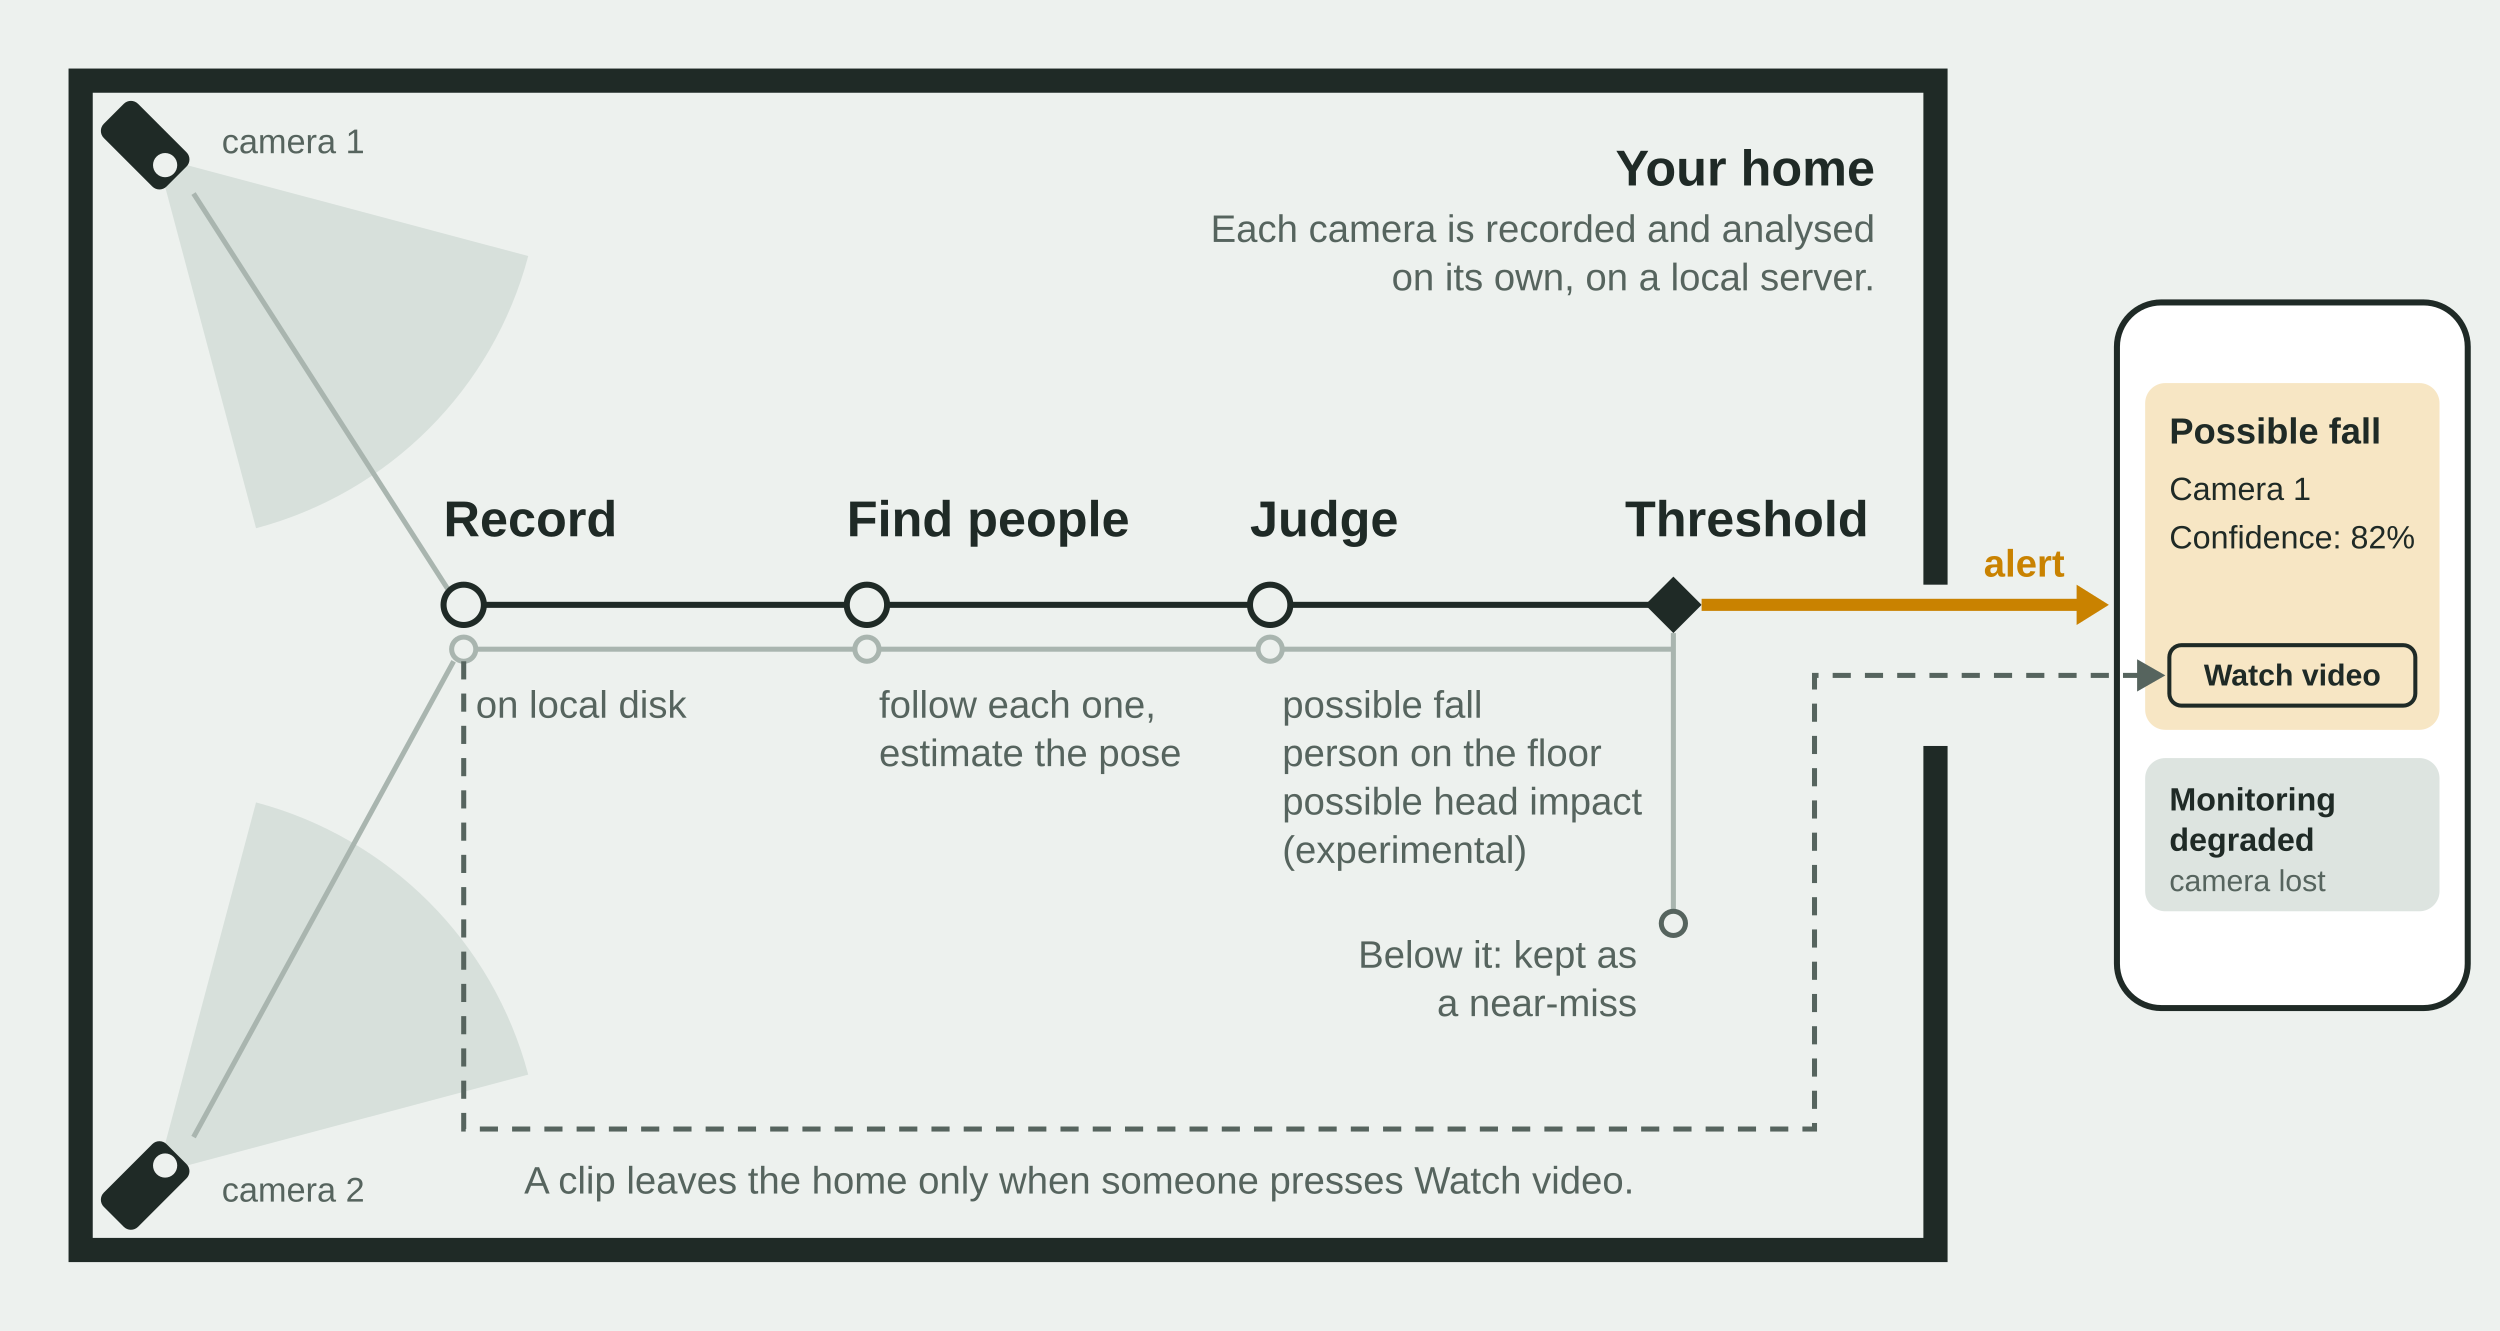
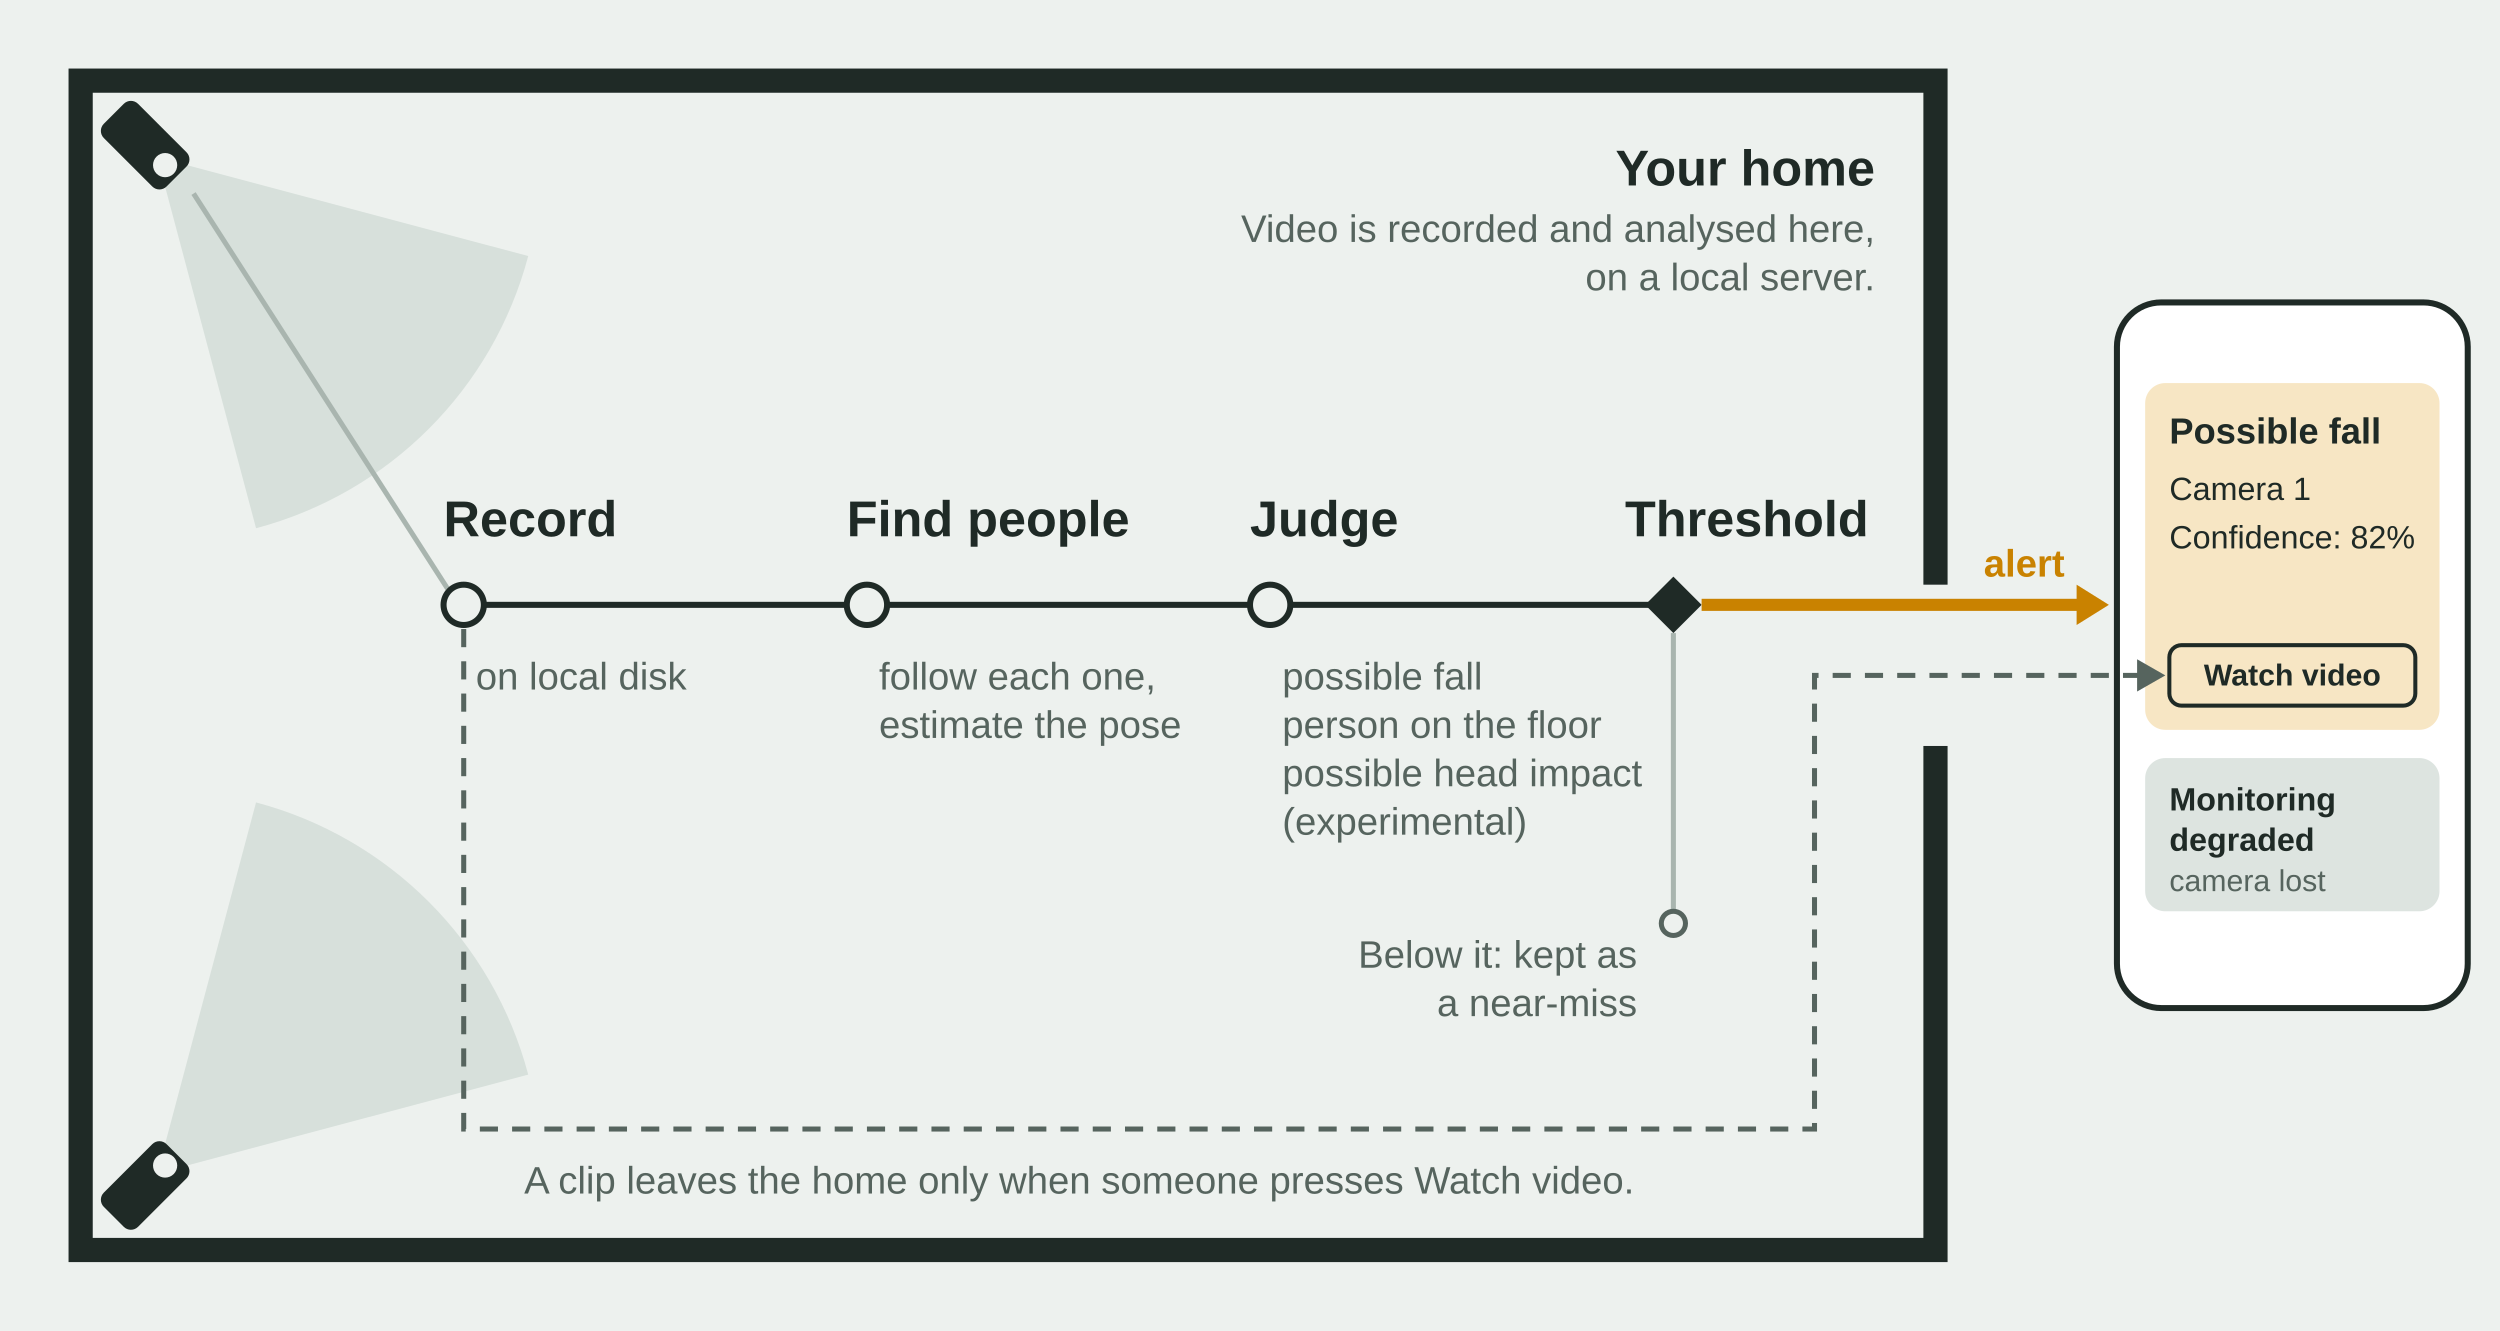
<svg xmlns="http://www.w3.org/2000/svg" viewBox="0 0 1240 660" width="1240" height="660" font-family="'Atkinson Hyperlegible', 'Segoe UI', 'Helvetica Neue', Arial, sans-serif" role="img" aria-labelledby="title desc">
  <rect width="1240" height="660" fill="#EDF1EE" />
  <path d="M 78 78 L 262 127 A 190 190 0 0 1 127 262 Z" fill="#D7E0DB" />
  <path d="M 78 582 L 127 398 A 190 190 0 0 1 262 533 Z" fill="#D7E0DB" />
  <path d="M 960 290 V 40 H 40 V 620 H 960 V 370" fill="none" stroke="#1F2A26" stroke-width="12" stroke-linejoin="miter" />
  <g transform="translate(72 72) rotate(45)">
    <rect x="-22" y="-12" width="44" height="24" rx="5" fill="#1F2A26" />
    <circle cx="14" cy="0" r="6" fill="#EDF1EE" />
  </g>
  <g transform="translate(72 588) rotate(-45)">
    <rect x="-22" y="-12" width="44" height="24" rx="5" fill="#1F2A26" />
    <circle cx="14" cy="0" r="6" fill="#EDF1EE" />
  </g>
  <text x="930" y="92" font-size="25" font-weight="700" fill="#1F2A26" text-anchor="end">Your home</text>
-   <text x="930" y="120" font-size="19" font-weight="400" fill="#56645E" text-anchor="end">Each camera is recorded and analysed</text>
-   <text x="930" y="144" font-size="19" font-weight="400" fill="#56645E" text-anchor="end">on its own, on a local server.</text>
-   <text x="110" y="76" font-size="17" font-weight="400" fill="#56645E" text-anchor="start">camera 1</text>
-   <text x="110" y="596" font-size="17" font-weight="400" fill="#56645E" text-anchor="start">camera 2</text>
-   <path d="M 96 96 L 222 292 M 96 564 L 225 328" fill="none" stroke="#A9B5AF" stroke-width="2.5" />
-   <line x1="230" y1="322" x2="830" y2="322" stroke="#A9B5AF" stroke-width="2.5" />
+   <text x="930" y="120" font-size="19" font-weight="400" fill="#56645E" text-anchor="end">Video is recorded and analysed here,</text>
+   <text x="930" y="144" font-size="19" font-weight="400" fill="#56645E" text-anchor="end">on a local server.</text>
+   <path d="M 96 96 L 222 292" fill="none" stroke="#A9B5AF" stroke-width="2.5" />
  <line x1="230" y1="300" x2="818" y2="300" stroke="#1F2A26" stroke-width="3" />
  <circle cx="230" cy="300" r="10" fill="#EDF1EE" stroke="#1F2A26" stroke-width="3" />
-   <circle cx="230" cy="322" r="6" fill="#EDF1EE" stroke="#A9B5AF" stroke-width="2.5" />
  <text x="220" y="266" font-size="25" font-weight="700" fill="#1F2A26" text-anchor="start">Record</text>
-   <text x="236" y="356" font-size="19" font-weight="400" fill="#56645E" text-anchor="start">on local disk</text>
+   <text x="236" y="342" font-size="19" font-weight="400" fill="#56645E" text-anchor="start">on local disk</text>
  <circle cx="430" cy="300" r="10" fill="#EDF1EE" stroke="#1F2A26" stroke-width="3" />
-   <circle cx="430" cy="322" r="6" fill="#EDF1EE" stroke="#A9B5AF" stroke-width="2.5" />
  <text x="420" y="266" font-size="25" font-weight="700" fill="#1F2A26" text-anchor="start">Find people</text>
-   <text x="436" y="356" font-size="19" font-weight="400" fill="#56645E" text-anchor="start">follow each one,</text>
-   <text x="436" y="380" font-size="19" font-weight="400" fill="#56645E" text-anchor="start">estimate the pose</text>
+   <text x="436" y="342" font-size="19" font-weight="400" fill="#56645E" text-anchor="start">follow each one,</text>
+   <text x="436" y="366" font-size="19" font-weight="400" fill="#56645E" text-anchor="start">estimate the pose</text>
  <circle cx="630" cy="300" r="10" fill="#EDF1EE" stroke="#1F2A26" stroke-width="3" />
-   <circle cx="630" cy="322" r="6" fill="#EDF1EE" stroke="#A9B5AF" stroke-width="2.5" />
  <text x="620" y="266" font-size="25" font-weight="700" fill="#1F2A26" text-anchor="start">Judge</text>
-   <text x="636" y="356" font-size="19" font-weight="400" fill="#56645E" text-anchor="start">possible fall</text>
-   <text x="636" y="380" font-size="19" font-weight="400" fill="#56645E" text-anchor="start">person on the floor</text>
-   <text x="636" y="404" font-size="19" font-weight="400" fill="#56645E" text-anchor="start">possible head impact</text>
-   <text x="636" y="428" font-size="19" font-weight="400" fill="#56645E" text-anchor="start">(experimental)</text>
+   <text x="636" y="342" font-size="19" font-weight="400" fill="#56645E" text-anchor="start">possible fall</text>
+   <text x="636" y="366" font-size="19" font-weight="400" fill="#56645E" text-anchor="start">person on the floor</text>
+   <text x="636" y="390" font-size="19" font-weight="400" fill="#56645E" text-anchor="start">possible head impact</text>
+   <text x="636" y="414" font-size="19" font-weight="400" fill="#56645E" text-anchor="start">(experimental)</text>
  <path d="M 830 286 L 844 300 L 830 314 L 816 300 Z" fill="#1F2A26" />
  <text x="806" y="266" font-size="25" font-weight="700" fill="#1F2A26" text-anchor="start">Threshold</text>
  <line x1="830" y1="314" x2="830" y2="452" stroke="#A9B5AF" stroke-width="2.5" />
  <circle cx="830" cy="458" r="6" fill="none" stroke="#56645E" stroke-width="2.5" />
  <text x="812" y="480" font-size="19" font-weight="400" fill="#56645E" text-anchor="end">Below it: kept as</text>
  <text x="812" y="504" font-size="19" font-weight="400" fill="#56645E" text-anchor="end">a near-miss</text>
  <line x1="844" y1="300" x2="1034" y2="300" stroke="#C98200" stroke-width="6" />
  <path d="M 1046 300 L 1030 290 L 1030 310 Z" fill="#C98200" />
  <text x="1004" y="286" font-size="19" font-weight="700" fill="#C98200" text-anchor="middle">alert</text>
  <rect x="1050" y="150" width="174" height="350" rx="22" fill="#FFFFFF" stroke="#1F2A26" stroke-width="3" />
  <rect x="1064" y="190" width="146" height="172" rx="10" fill="#F7E6C4" />
  <text x="1076" y="220" font-size="18" font-weight="700" fill="#1F2A26" text-anchor="start">Possible fall</text>
  <text x="1076" y="248" font-size="16" font-weight="400" fill="#1F2A26" text-anchor="start">Camera 1</text>
  <text x="1076" y="272" font-size="16" font-weight="400" fill="#1F2A26" text-anchor="start">Confidence: 82%</text>
  <rect x="1076" y="320" width="122" height="30" rx="6" fill="none" stroke="#1F2A26" stroke-width="2" />
  <text x="1137" y="340" font-size="15" font-weight="700" fill="#1F2A26" text-anchor="middle">Watch video</text>
  <rect x="1064" y="376" width="146" height="76" rx="10" fill="#DDE4E0" />
  <text x="1076" y="402" font-size="16" font-weight="700" fill="#1F2A26" text-anchor="start">Monitoring</text>
  <text x="1076" y="422" font-size="16" font-weight="700" fill="#1F2A26" text-anchor="start">degraded</text>
  <text x="1076" y="442" font-size="15" font-weight="400" fill="#56645E" text-anchor="start">camera lost</text>
-   <path d="M 230 328 V 560 H 900 V 335 H 1062" fill="none" stroke="#56645E" stroke-width="2.5" stroke-dasharray="9 7" />
+   <path d="M 230 312 V 560 H 900 V 335 H 1062" fill="none" stroke="#56645E" stroke-width="2.5" stroke-dasharray="9 7" />
  <path d="M 1074 335 L 1060 327 L 1060 343 Z" fill="#56645E" />
  <text x="260" y="592" font-size="19" font-weight="400" fill="#56645E" text-anchor="start">A clip leaves the home only when someone presses Watch video.</text>
</svg>
